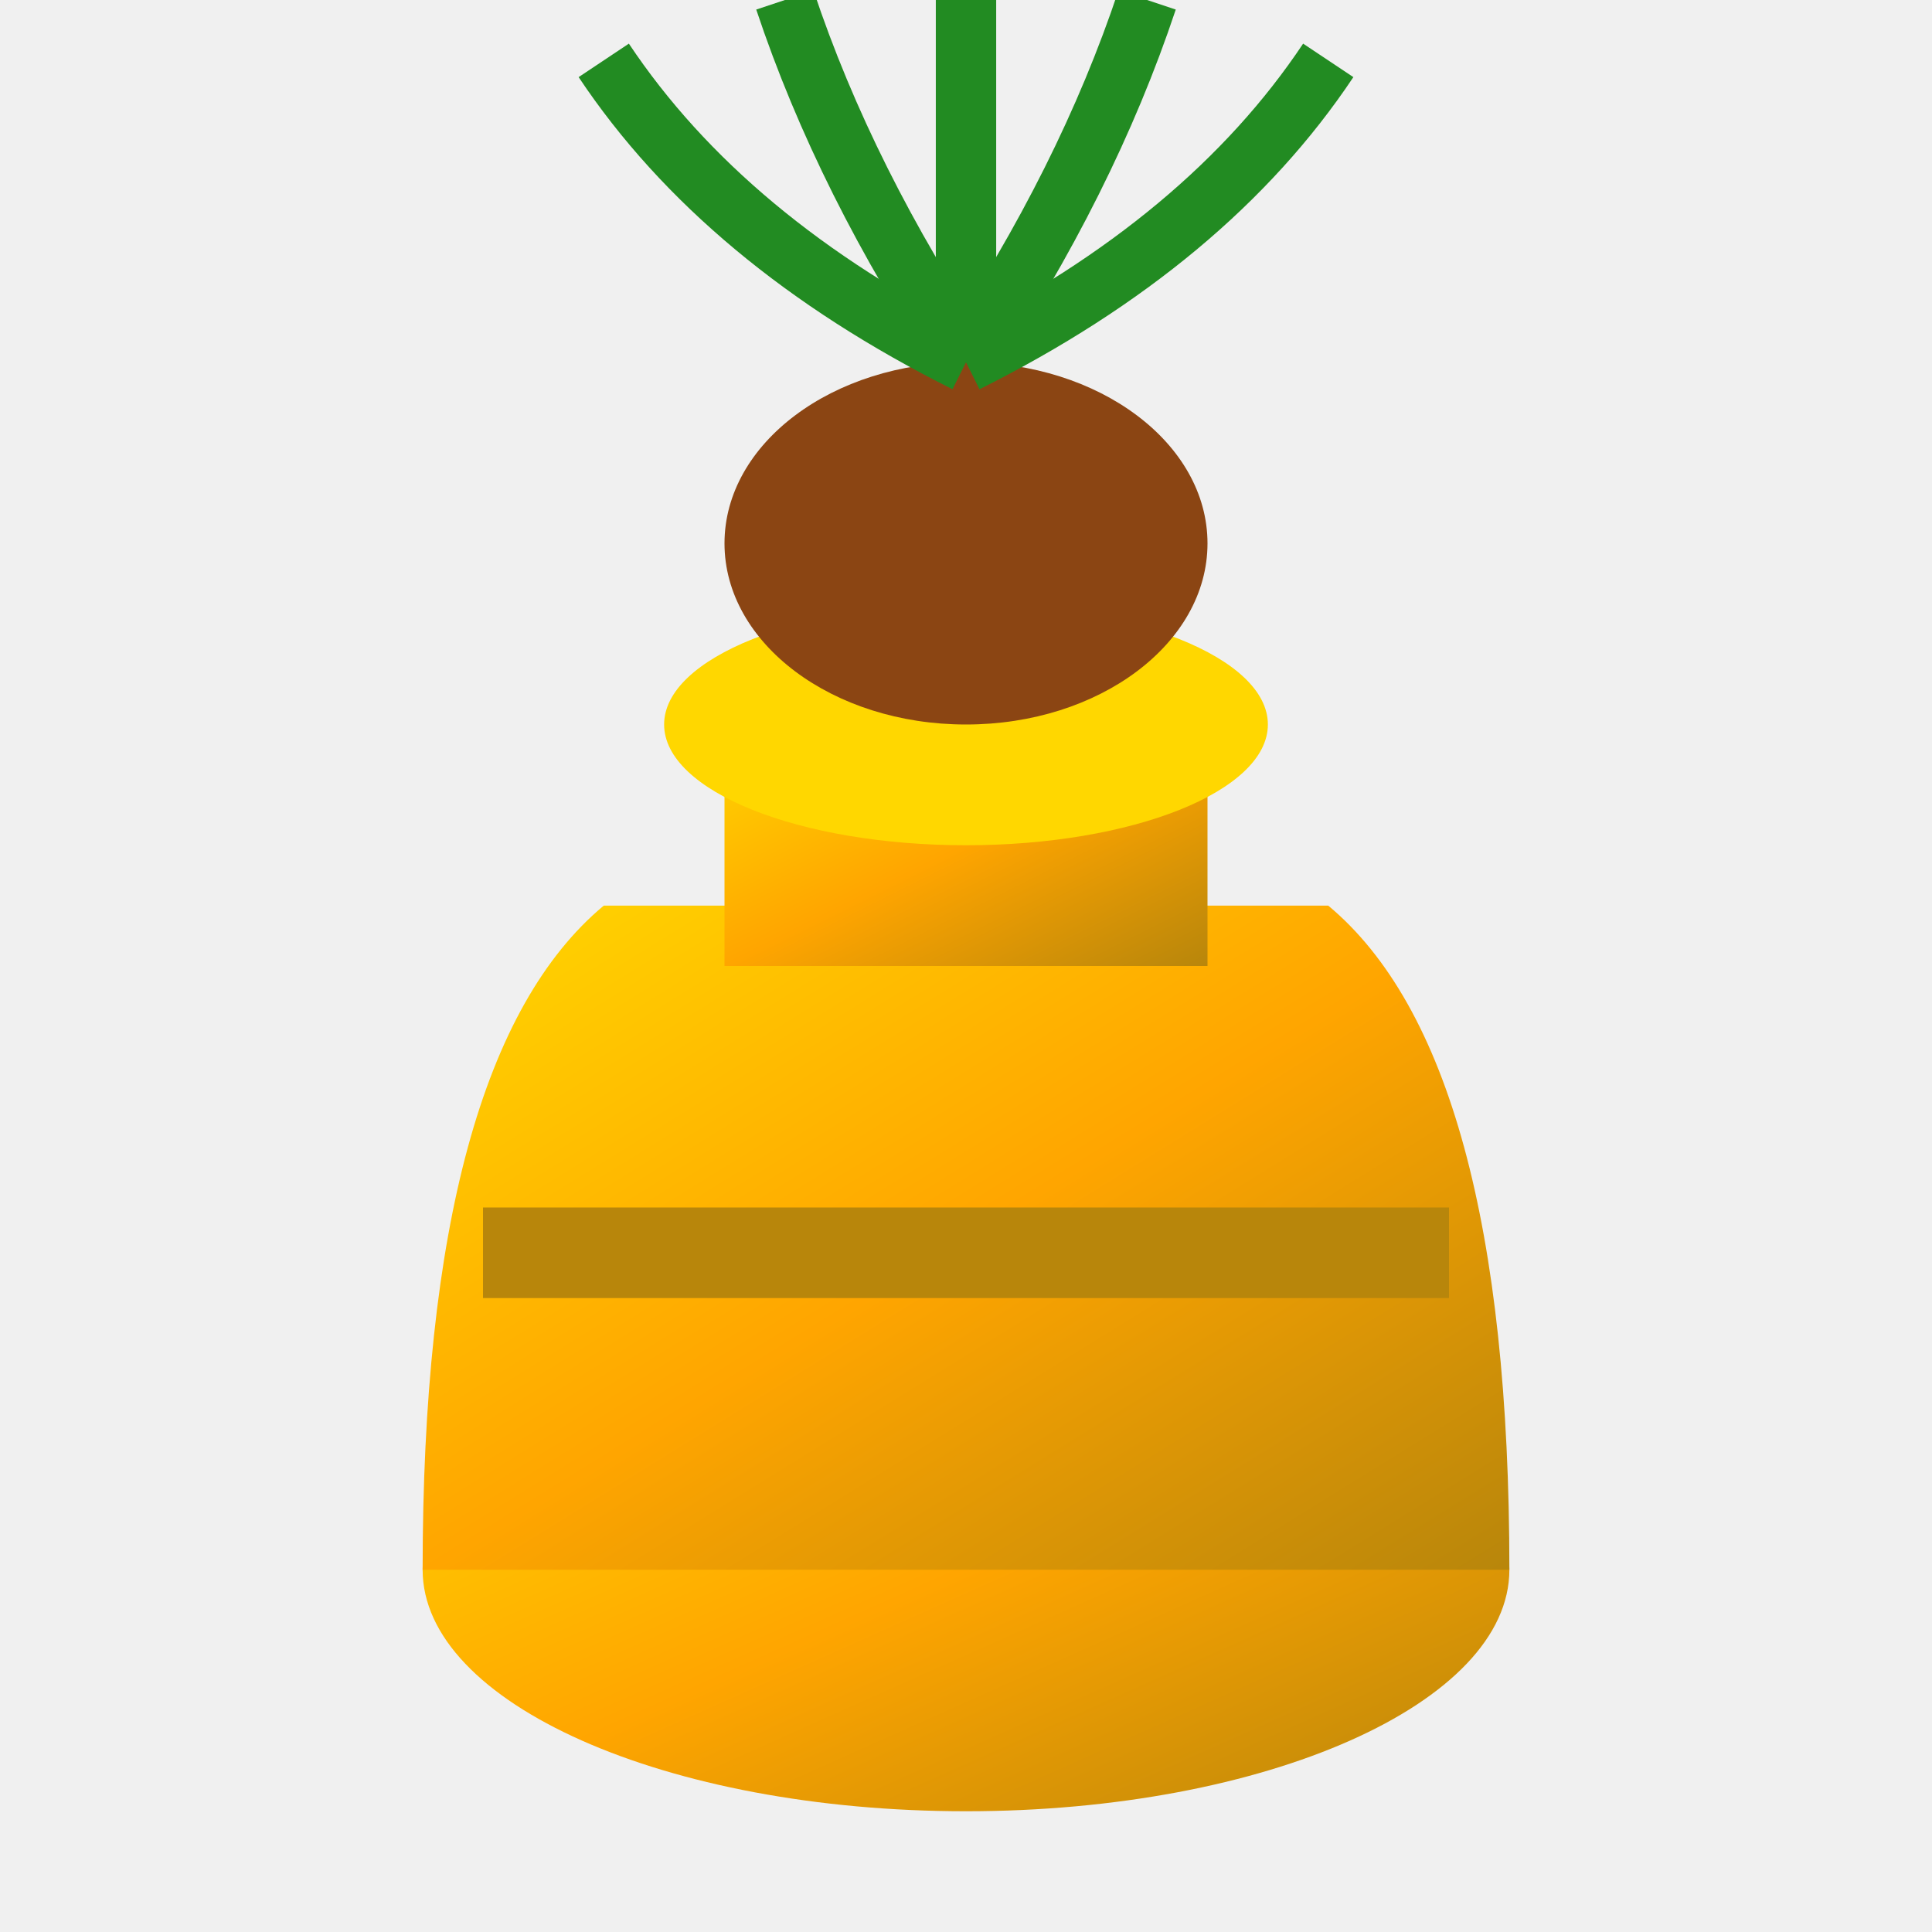
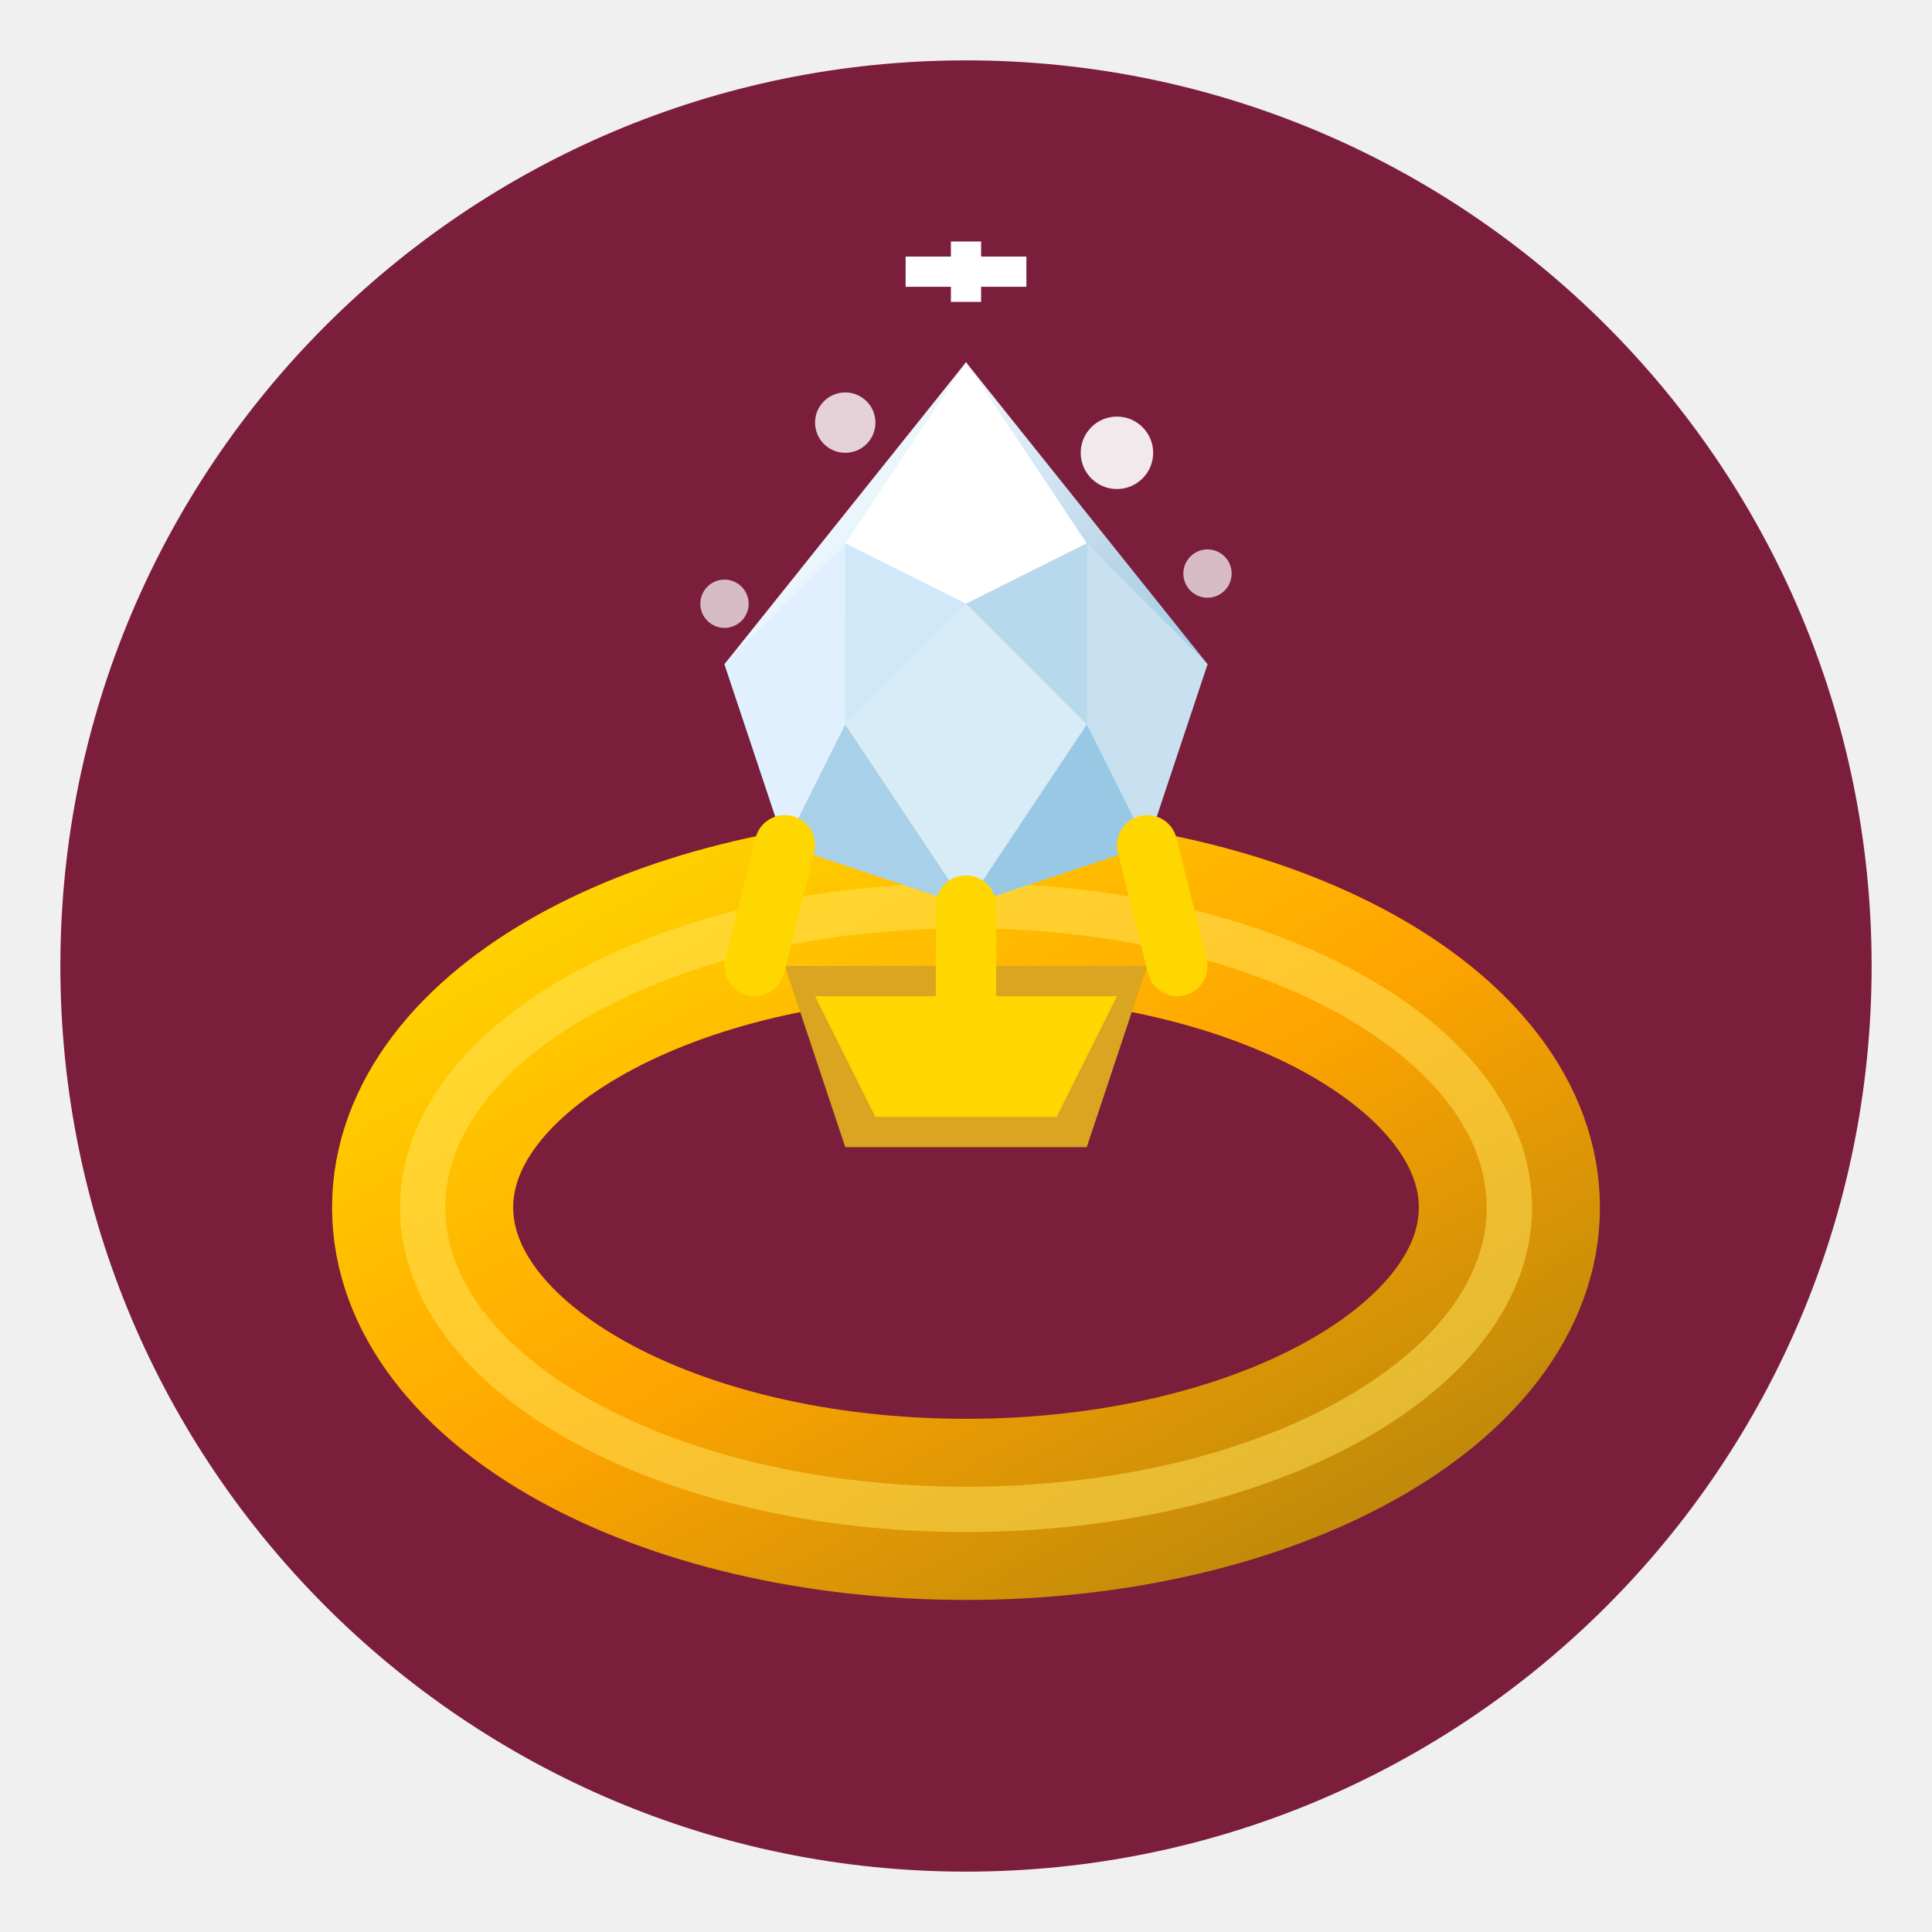
<svg xmlns="http://www.w3.org/2000/svg" viewBox="0 0 64 64">
  <defs>
-     <linearGradient id="gold" x1="0%" y1="0%" x2="100%" y2="100%">
+     <linearGradient id="gold1" x1="0%" y1="0%" x2="100%" y2="100%">
      <stop offset="0%" style="stop-color:#FFD700" />
      <stop offset="50%" style="stop-color:#FFA500" />
      <stop offset="100%" style="stop-color:#B8860B" />
    </linearGradient>
+     <linearGradient id="diamond1" x1="0%" y1="0%" x2="100%" y2="100%">
+       <stop offset="0%" style="stop-color:#FFFFFF" />
+       <stop offset="30%" style="stop-color:#E8F4FC" />
+       <stop offset="60%" style="stop-color:#B8D4E8" />
+       <stop offset="100%" style="stop-color:#87CEEB" />
+     </linearGradient>
+     <linearGradient id="shine1" x1="0%" y1="0%" x2="100%" y2="100%">
+       <stop offset="0%" style="stop-color:#FFFFFF;stop-opacity:0.9" />
+       <stop offset="100%" style="stop-color:#FFFFFF;stop-opacity:0" />
+     </linearGradient>
  </defs>
-   <ellipse cx="32" cy="52" rx="18" ry="8" fill="url(#gold)" />
-   <path d="M14 52 Q14 35 20 30 L44 30 Q50 35 50 52 Z" fill="url(#gold)" />
-   <rect x="24" y="24" width="16" height="8" fill="url(#gold)" />
-   <ellipse cx="32" cy="24" rx="10" ry="4" fill="#FFD700" />
-   <ellipse cx="32" cy="18" rx="8" ry="6" fill="#8B4513" />
-   <path d="M32 12 Q24 8 20 2" stroke="#228B22" stroke-width="2" fill="none" />
-   <path d="M32 12 Q28 6 26 0" stroke="#228B22" stroke-width="2" fill="none" />
-   <path d="M32 12 Q32 4 32 0" stroke="#228B22" stroke-width="2" fill="none" />
-   <path d="M32 12 Q36 6 38 0" stroke="#228B22" stroke-width="2" fill="none" />
-   <path d="M32 12 Q40 8 44 2" stroke="#228B22" stroke-width="2" fill="none" />
-   <rect x="16" y="40" width="32" height="3" fill="#B8860B" />
+   <circle cx="32" cy="32" r="30" fill="#7B1E3B" />
+   <ellipse cx="32" cy="40" rx="18" ry="10" fill="none" stroke="url(#gold1)" stroke-width="6" />
+   <ellipse cx="32" cy="40" rx="18" ry="10" fill="none" stroke="#FFE55C" stroke-width="1.5" opacity="0.5" />
+   <path d="M26 32 L28 38 L36 38 L38 32 Z" fill="#DAA520" />
+   <path d="M27 33 L29 37 L35 37 L37 33 Z" fill="#FFD700" />
+   <polygon points="32,12 40,22 38,28 32,30 26,28 24,22" fill="url(#diamond1)" />
+   <polygon points="32,12 36,18 32,20 28,18" fill="#FFFFFF" />
+   <polygon points="24,22 28,18 28,24 26,28" fill="#E0F0FF" />
+   <polygon points="28,18 32,20 28,24" fill="#D0E8F8" />
+   <polygon points="40,22 36,18 36,24 38,28" fill="#C8E0F0" />
+   <polygon points="36,18 32,20 36,24" fill="#B8D8EC" />
+   <polygon points="26,28 32,30 28,24" fill="#A8D0E8" />
+   <polygon points="38,28 32,30 36,24" fill="#98C8E4" />
+   <polygon points="28,24 32,30 36,24 32,20" fill="#D8ECF8" />
+   <line x1="26" y1="28" x2="25" y2="32" stroke="#FFD700" stroke-width="2" stroke-linecap="round" />
+   <line x1="38" y1="28" x2="39" y2="32" stroke="#FFD700" stroke-width="2" stroke-linecap="round" />
+   <line x1="32" y1="30" x2="32" y2="34" stroke="#FFD700" stroke-width="2" stroke-linecap="round" />
+   <circle cx="32" cy="16" r="2" fill="#FFF" />
+   <circle cx="28" cy="14" r="1" fill="#FFF" opacity="0.8" />
+   <circle cx="37" cy="15" r="1.2" fill="#FFF" opacity="0.9" />
+   <path d="M32 8 L32 10 M30 9 L34 9" stroke="#FFF" stroke-width="1" />
+   <circle cx="24" cy="20" r="0.8" fill="#FFF" opacity="0.7" />
+   <circle cx="40" cy="19" r="0.8" fill="#FFF" opacity="0.7" />
</svg>
